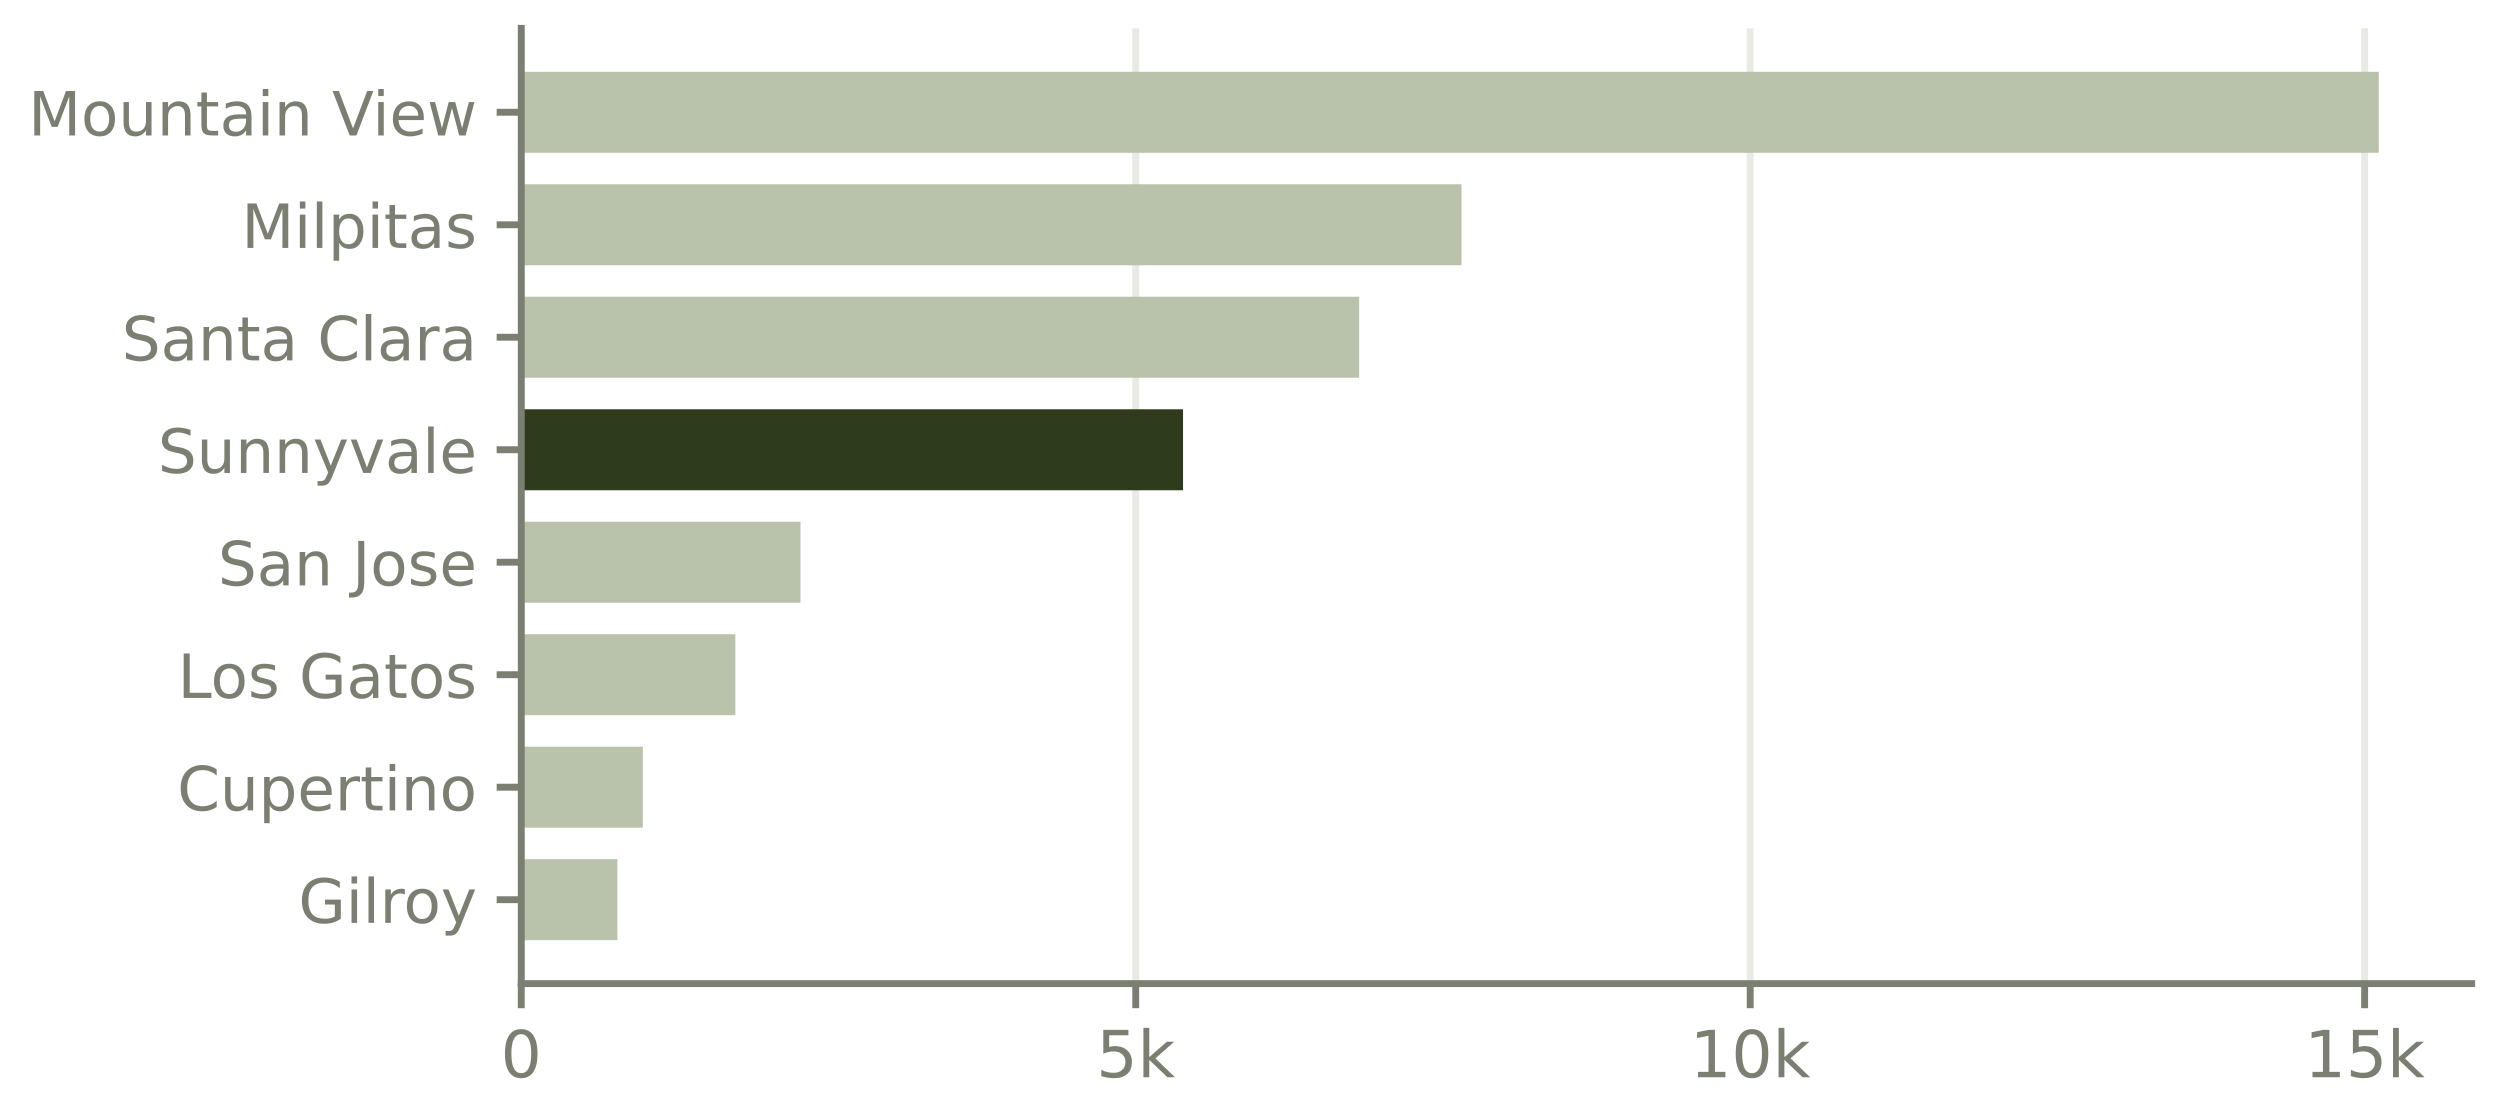
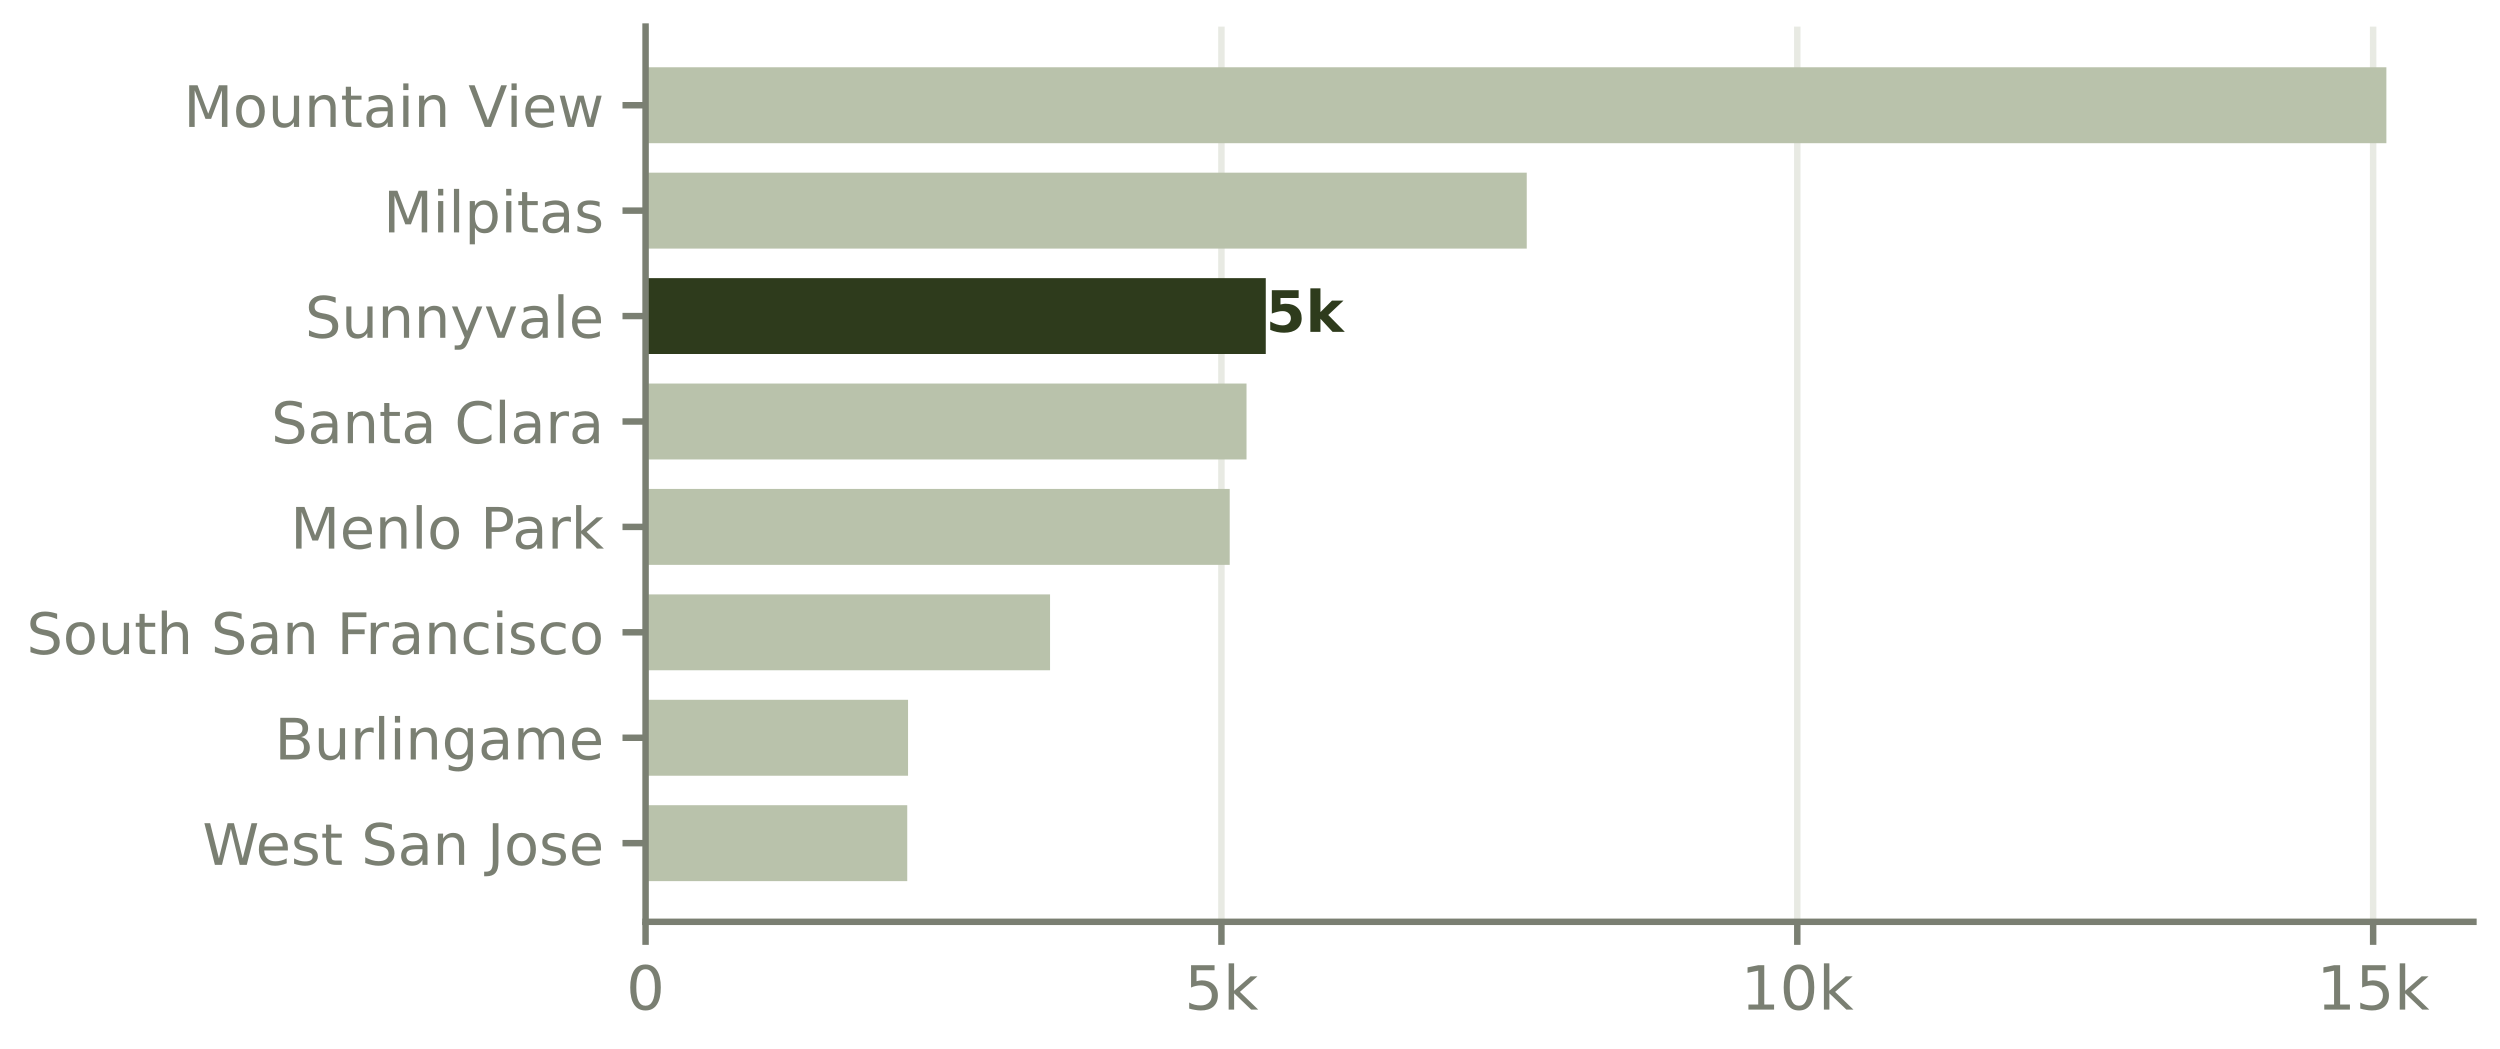
- <svg xmlns="http://www.w3.org/2000/svg" xmlns:xlink="http://www.w3.org/1999/xlink" width="253.913pt" height="113.668pt" viewBox="0 0 253.913 113.668" version="1.1">
+ <svg xmlns="http://www.w3.org/2000/svg" xmlns:xlink="http://www.w3.org/1999/xlink" width="270.932pt" height="113.668pt" viewBox="0 0 270.932 113.668" version="1.1">
  <defs>
    <style type="text/css">*{stroke-linejoin: round; stroke-linecap: butt}</style>
  </defs>
  <g id="figure_1">
    <g id="patch_1">
-       <path d="M -0 113.668  L 253.913 113.668  L 253.913 0  L -0 0  L -0 113.668  z " style="fill: none" />
+       <path d="M 0 113.668  L 270.932 113.668  L 270.932 0  L 0 0  L 0 113.668  z " style="fill: none" />
    </g>
    <g id="axes_1">
      <g id="patch_2">
-         <path d="M 52.943 99.9  L 251.033 99.9  L 251.033 2.88  L 52.943 2.88  L 52.943 99.9  z " style="fill: none" />
+         <path d="M 69.962 99.9  L 268.052 99.9  L 268.052 2.88  L 69.962 2.88  L 69.962 99.9  z " style="fill: none" />
      </g>
      <g id="matplotlib.axis_1">
        <g id="xtick_1">
          <g id="line2d_1">
-             <path d="M 52.943 99.9  L 52.943 2.88  " clip-path="url(#p39bb4e9ef1)" style="fill: none; stroke: #e8eae3; stroke-width: 0.7; stroke-linecap: square" />
+             <path d="M 69.962 99.9  L 69.962 2.88  " clip-path="url(#pd01534126b)" style="fill: none; stroke: #e8eae3; stroke-width: 0.7; stroke-linecap: square" />
          </g>
          <g id="line2d_2">
            <defs>
-               <path id="ma916278c6c" d="M 0 0  L 0 2.5  " style="stroke: #7a7f72; stroke-width: 0.7" />
+               <path id="m4998639e87" d="M 0 0  L 0 2.5  " style="stroke: #7a7f72; stroke-width: 0.7" />
            </defs>
            <g>
-               <use xlink:href="#ma916278c6c" x="52.943" y="99.9" style="fill: #7a7f72; stroke: #7a7f72; stroke-width: 0.7" />
+               <use xlink:href="#m4998639e87" x="69.962" y="99.9" style="fill: #7a7f72; stroke: #7a7f72; stroke-width: 0.7" />
            </g>
          </g>
          <g id="text_1">
-             <text style="font-size: 6.6px; font-family: 'DejaVu Sans'; text-anchor: middle; fill: #7a7f72" x="52.943" y="109.415" transform="rotate(-0 52.94322 109.415)">0</text>
+             <text style="font-size: 6.6px; font-family: 'DejaVu Sans'; text-anchor: middle; fill: #7a7f72" x="69.962" y="109.415" transform="rotate(-0 69.96222 109.415)">0</text>
          </g>
        </g>
        <g id="xtick_2">
          <g id="line2d_3">
-             <path d="M 115.35 99.9  L 115.35 2.88  " clip-path="url(#p39bb4e9ef1)" style="fill: none; stroke: #e8eae3; stroke-width: 0.7; stroke-linecap: square" />
+             <path d="M 132.369 99.9  L 132.369 2.88  " clip-path="url(#pd01534126b)" style="fill: none; stroke: #e8eae3; stroke-width: 0.7; stroke-linecap: square" />
          </g>
          <g id="line2d_4">
            <g>
-               <use xlink:href="#ma916278c6c" x="115.35" y="99.9" style="fill: #7a7f72; stroke: #7a7f72; stroke-width: 0.7" />
+               <use xlink:href="#m4998639e87" x="132.369" y="99.9" style="fill: #7a7f72; stroke: #7a7f72; stroke-width: 0.7" />
            </g>
          </g>
          <g id="text_2">
-             <text style="font-size: 6.6px; font-family: 'DejaVu Sans'; text-anchor: middle; fill: #7a7f72" x="115.35" y="109.415" transform="rotate(-0 115.3505 109.415)">5k</text>
+             <text style="font-size: 6.6px; font-family: 'DejaVu Sans'; text-anchor: middle; fill: #7a7f72" x="132.369" y="109.415" transform="rotate(-0 132.3695 109.415)">5k</text>
          </g>
        </g>
        <g id="xtick_3">
          <g id="line2d_5">
-             <path d="M 177.758 99.9  L 177.758 2.88  " clip-path="url(#p39bb4e9ef1)" style="fill: none; stroke: #e8eae3; stroke-width: 0.7; stroke-linecap: square" />
+             <path d="M 194.777 99.9  L 194.777 2.88  " clip-path="url(#pd01534126b)" style="fill: none; stroke: #e8eae3; stroke-width: 0.7; stroke-linecap: square" />
          </g>
          <g id="line2d_6">
            <g>
-               <use xlink:href="#ma916278c6c" x="177.758" y="99.9" style="fill: #7a7f72; stroke: #7a7f72; stroke-width: 0.7" />
+               <use xlink:href="#m4998639e87" x="194.777" y="99.9" style="fill: #7a7f72; stroke: #7a7f72; stroke-width: 0.7" />
            </g>
          </g>
          <g id="text_3">
-             <text style="font-size: 6.6px; font-family: 'DejaVu Sans'; text-anchor: middle; fill: #7a7f72" x="177.758" y="109.415" transform="rotate(-0 177.7577 109.415)">10k</text>
+             <text style="font-size: 6.6px; font-family: 'DejaVu Sans'; text-anchor: middle; fill: #7a7f72" x="194.777" y="109.415" transform="rotate(-0 194.7767 109.415)">10k</text>
          </g>
        </g>
        <g id="xtick_4">
          <g id="line2d_7">
-             <path d="M 240.165 99.9  L 240.165 2.88  " clip-path="url(#p39bb4e9ef1)" style="fill: none; stroke: #e8eae3; stroke-width: 0.7; stroke-linecap: square" />
+             <path d="M 257.184 99.9  L 257.184 2.88  " clip-path="url(#pd01534126b)" style="fill: none; stroke: #e8eae3; stroke-width: 0.7; stroke-linecap: square" />
          </g>
          <g id="line2d_8">
            <g>
-               <use xlink:href="#ma916278c6c" x="240.165" y="99.9" style="fill: #7a7f72; stroke: #7a7f72; stroke-width: 0.7" />
+               <use xlink:href="#m4998639e87" x="257.184" y="99.9" style="fill: #7a7f72; stroke: #7a7f72; stroke-width: 0.7" />
            </g>
          </g>
          <g id="text_4">
-             <text style="font-size: 6.6px; font-family: 'DejaVu Sans'; text-anchor: middle; fill: #7a7f72" x="240.165" y="109.415" transform="rotate(-0 240.165 109.415)">15k</text>
+             <text style="font-size: 6.6px; font-family: 'DejaVu Sans'; text-anchor: middle; fill: #7a7f72" x="257.184" y="109.415" transform="rotate(-0 257.184 109.415)">15k</text>
          </g>
        </g>
      </g>
      <g id="matplotlib.axis_2">
        <g id="ytick_1">
          <g id="line2d_9">
            <defs>
-               <path id="m49722f3284" d="M 0 0  L -2.5 0  " style="stroke: #7a7f72; stroke-width: 0.7" />
+               <path id="m5bea152855" d="M 0 0  L -2.5 0  " style="stroke: #7a7f72; stroke-width: 0.7" />
            </defs>
            <g>
-               <use xlink:href="#m49722f3284" x="52.943" y="91.377" style="fill: #7a7f72; stroke: #7a7f72; stroke-width: 0.7" />
+               <use xlink:href="#m5bea152855" x="69.962" y="91.377" style="fill: #7a7f72; stroke: #7a7f72; stroke-width: 0.7" />
            </g>
          </g>
          <g id="text_5">
-             <text style="font-size: 6.2px; font-family: 'DejaVu Sans'; text-anchor: end; fill: #7a7f72" x="48.443" y="93.733" transform="rotate(-0 48.44322 93.73256)">Gilroy</text>
+             <text style="font-size: 6.2px; font-family: 'DejaVu Sans'; text-anchor: end; fill: #7a7f72" x="65.462" y="93.733" transform="rotate(-0 65.46222 93.73256)">West San Jose</text>
          </g>
        </g>
        <g id="ytick_2">
          <g id="line2d_10">
            <g>
-               <use xlink:href="#m49722f3284" x="52.943" y="79.952" style="fill: #7a7f72; stroke: #7a7f72; stroke-width: 0.7" />
+               <use xlink:href="#m5bea152855" x="69.962" y="79.952" style="fill: #7a7f72; stroke: #7a7f72; stroke-width: 0.7" />
            </g>
          </g>
          <g id="text_6">
-             <text style="font-size: 6.2px; font-family: 'DejaVu Sans'; text-anchor: end; fill: #7a7f72" x="48.443" y="82.308" transform="rotate(-0 48.44322 82.30769)">Cupertino</text>
+             <text style="font-size: 6.2px; font-family: 'DejaVu Sans'; text-anchor: end; fill: #7a7f72" x="65.462" y="82.308" transform="rotate(-0 65.46222 82.30769)">Burlingame</text>
          </g>
        </g>
        <g id="ytick_3">
          <g id="line2d_11">
            <g>
-               <use xlink:href="#m49722f3284" x="52.943" y="68.527" style="fill: #7a7f72; stroke: #7a7f72; stroke-width: 0.7" />
+               <use xlink:href="#m5bea152855" x="69.962" y="68.527" style="fill: #7a7f72; stroke: #7a7f72; stroke-width: 0.7" />
            </g>
          </g>
          <g id="text_7">
-             <text style="font-size: 6.2px; font-family: 'DejaVu Sans'; text-anchor: end; fill: #7a7f72" x="48.443" y="70.883" transform="rotate(-0 48.44322 70.88282)">Los Gatos</text>
+             <text style="font-size: 6.2px; font-family: 'DejaVu Sans'; text-anchor: end; fill: #7a7f72" x="65.462" y="70.883" transform="rotate(-0 65.46222 70.88282)">South San Francisco</text>
          </g>
        </g>
        <g id="ytick_4">
          <g id="line2d_12">
            <g>
-               <use xlink:href="#m49722f3284" x="52.943" y="57.102" style="fill: #7a7f72; stroke: #7a7f72; stroke-width: 0.7" />
+               <use xlink:href="#m5bea152855" x="69.962" y="57.102" style="fill: #7a7f72; stroke: #7a7f72; stroke-width: 0.7" />
            </g>
          </g>
          <g id="text_8">
-             <text style="font-size: 6.2px; font-family: 'DejaVu Sans'; text-anchor: end; fill: #7a7f72" x="48.443" y="59.458" transform="rotate(-0 48.44322 59.45795)">San Jose</text>
+             <text style="font-size: 6.2px; font-family: 'DejaVu Sans'; text-anchor: end; fill: #7a7f72" x="65.462" y="59.458" transform="rotate(-0 65.46222 59.45795)">Menlo Park</text>
          </g>
        </g>
        <g id="ytick_5">
          <g id="line2d_13">
            <g>
-               <use xlink:href="#m49722f3284" x="52.943" y="45.678" style="fill: #7a7f72; stroke: #7a7f72; stroke-width: 0.7" />
+               <use xlink:href="#m5bea152855" x="69.962" y="45.678" style="fill: #7a7f72; stroke: #7a7f72; stroke-width: 0.7" />
            </g>
          </g>
          <g id="text_9">
-             <text style="font-size: 6.2px; font-family: 'DejaVu Sans'; text-anchor: end; fill: #7a7f72" x="48.443" y="48.033" transform="rotate(-0 48.44322 48.03308)">Sunnyvale</text>
+             <text style="font-size: 6.2px; font-family: 'DejaVu Sans'; text-anchor: end; fill: #7a7f72" x="65.462" y="48.033" transform="rotate(-0 65.46222 48.03308)">Santa Clara</text>
          </g>
        </g>
        <g id="ytick_6">
          <g id="line2d_14">
            <g>
-               <use xlink:href="#m49722f3284" x="52.943" y="34.253" style="fill: #7a7f72; stroke: #7a7f72; stroke-width: 0.7" />
+               <use xlink:href="#m5bea152855" x="69.962" y="34.253" style="fill: #7a7f72; stroke: #7a7f72; stroke-width: 0.7" />
            </g>
          </g>
          <g id="text_10">
-             <text style="font-size: 6.2px; font-family: 'DejaVu Sans'; text-anchor: end; fill: #7a7f72" x="48.443" y="36.608" transform="rotate(-0 48.44322 36.60821)">Santa Clara</text>
+             <text style="font-size: 6.2px; font-family: 'DejaVu Sans'; text-anchor: end; fill: #7a7f72" x="65.462" y="36.608" transform="rotate(-0 65.46222 36.60821)">Sunnyvale</text>
          </g>
        </g>
        <g id="ytick_7">
          <g id="line2d_15">
            <g>
-               <use xlink:href="#m49722f3284" x="52.943" y="22.828" style="fill: #7a7f72; stroke: #7a7f72; stroke-width: 0.7" />
+               <use xlink:href="#m5bea152855" x="69.962" y="22.828" style="fill: #7a7f72; stroke: #7a7f72; stroke-width: 0.7" />
            </g>
          </g>
          <g id="text_11">
-             <text style="font-size: 6.2px; font-family: 'DejaVu Sans'; text-anchor: end; fill: #7a7f72" x="48.443" y="25.183" transform="rotate(-0 48.44322 25.18334)">Milpitas</text>
+             <text style="font-size: 6.2px; font-family: 'DejaVu Sans'; text-anchor: end; fill: #7a7f72" x="65.462" y="25.183" transform="rotate(-0 65.46222 25.18334)">Milpitas</text>
          </g>
        </g>
        <g id="ytick_8">
          <g id="line2d_16">
            <g>
-               <use xlink:href="#m49722f3284" x="52.943" y="11.403" style="fill: #7a7f72; stroke: #7a7f72; stroke-width: 0.7" />
+               <use xlink:href="#m5bea152855" x="69.962" y="11.403" style="fill: #7a7f72; stroke: #7a7f72; stroke-width: 0.7" />
            </g>
          </g>
          <g id="text_12">
-             <text style="font-size: 6.2px; font-family: 'DejaVu Sans'; text-anchor: end; fill: #7a7f72" x="48.443" y="13.758" transform="rotate(-0 48.44322 13.75847)">Mountain View</text>
+             <text style="font-size: 6.2px; font-family: 'DejaVu Sans'; text-anchor: end; fill: #7a7f72" x="65.462" y="13.758" transform="rotate(-0 65.46222 13.75847)">Mountain View</text>
          </g>
        </g>
      </g>
      <g id="patch_3">
-         <path d="M 52.943 95.49  L 62.704 95.49  L 62.704 87.264  L 52.943 87.264  z " clip-path="url(#p39bb4e9ef1)" style="fill: #b9c2ab" />
+         <path d="M 69.962 95.49  L 98.32 95.49  L 98.32 87.264  L 69.962 87.264  z " clip-path="url(#pd01534126b)" style="fill: #b9c2ab" />
      </g>
      <g id="patch_4">
-         <path d="M 52.943 84.065  L 65.287 84.065  L 65.287 75.839  L 52.943 75.839  z " clip-path="url(#p39bb4e9ef1)" style="fill: #b9c2ab" />
+         <path d="M 69.962 84.065  L 98.407 84.065  L 98.407 75.839  L 69.962 75.839  z " clip-path="url(#pd01534126b)" style="fill: #b9c2ab" />
      </g>
      <g id="patch_5">
-         <path d="M 52.943 72.64  L 74.686 72.64  L 74.686 64.414  L 52.943 64.414  z " clip-path="url(#p39bb4e9ef1)" style="fill: #b9c2ab" />
+         <path d="M 69.962 72.64  L 113.797 72.64  L 113.797 64.414  L 69.962 64.414  z " clip-path="url(#pd01534126b)" style="fill: #b9c2ab" />
      </g>
      <g id="patch_6">
-         <path d="M 52.943 61.215  L 81.301 61.215  L 81.301 52.989  L 52.943 52.989  z " clip-path="url(#p39bb4e9ef1)" style="fill: #b9c2ab" />
+         <path d="M 69.962 61.215  L 133.268 61.215  L 133.268 52.989  L 69.962 52.989  z " clip-path="url(#pd01534126b)" style="fill: #b9c2ab" />
      </g>
      <g id="patch_7">
-         <path d="M 52.943 49.791  L 120.156 49.791  L 120.156 41.565  L 52.943 41.565  z " clip-path="url(#p39bb4e9ef1)" style="fill: #2e3b1c" />
+         <path d="M 69.962 49.791  L 135.09 49.791  L 135.09 41.565  L 69.962 41.565  z " clip-path="url(#pd01534126b)" style="fill: #b9c2ab" />
      </g>
      <g id="patch_8">
-         <path d="M 52.943 38.366  L 138.042 38.366  L 138.042 30.14  L 52.943 30.14  z " clip-path="url(#p39bb4e9ef1)" style="fill: #b9c2ab" />
+         <path d="M 69.962 38.366  L 137.175 38.366  L 137.175 30.14  L 69.962 30.14  z " clip-path="url(#pd01534126b)" style="fill: #2e3b1c" />
      </g>
      <g id="patch_9">
-         <path d="M 52.943 26.941  L 148.439 26.941  L 148.439 18.715  L 52.943 18.715  z " clip-path="url(#p39bb4e9ef1)" style="fill: #b9c2ab" />
+         <path d="M 69.962 26.941  L 165.458 26.941  L 165.458 18.715  L 69.962 18.715  z " clip-path="url(#pd01534126b)" style="fill: #b9c2ab" />
      </g>
      <g id="patch_10">
-         <path d="M 52.943 15.516  L 241.6 15.516  L 241.6 7.29  L 52.943 7.29  z " clip-path="url(#p39bb4e9ef1)" style="fill: #b9c2ab" />
+         <path d="M 69.962 15.516  L 258.619 15.516  L 258.619 7.29  L 69.962 7.29  z " clip-path="url(#pd01534126b)" style="fill: #b9c2ab" />
      </g>
      <g id="patch_11">
-         <path d="M 52.943 99.9  L 52.943 2.88  " style="fill: none; stroke: #7a7f72; stroke-width: 0.7; stroke-linejoin: miter; stroke-linecap: square" />
+         <path d="M 69.962 99.9  L 69.962 2.88  " style="fill: none; stroke: #7a7f72; stroke-width: 0.7; stroke-linejoin: miter; stroke-linecap: square" />
      </g>
      <g id="patch_12">
-         <path d="M 52.943 99.9  L 251.033 99.9  " style="fill: none; stroke: #7a7f72; stroke-width: 0.7; stroke-linejoin: miter; stroke-linecap: square" />
+         <path d="M 69.962 99.9  L 268.052 99.9  " style="fill: none; stroke: #7a7f72; stroke-width: 0.7; stroke-linejoin: miter; stroke-linecap: square" />
+       </g>
+       <g id="text_13">
+         <text style="font-weight: 700; font-size: 6.2px; font-family: 'DejaVu Sans'; text-anchor: start; fill: #2e3b1c" x="137.175" y="35.964" transform="rotate(-0 137.1748 35.96351)"> 5k</text>
      </g>
    </g>
  </g>
  <defs>
-     <clipPath id="p39bb4e9ef1">
-       <rect x="52.943" y="2.88" width="198.09" height="97.02" />
+     <clipPath id="pd01534126b">
+       <rect x="69.962" y="2.88" width="198.09" height="97.02" />
    </clipPath>
  </defs>
</svg>
